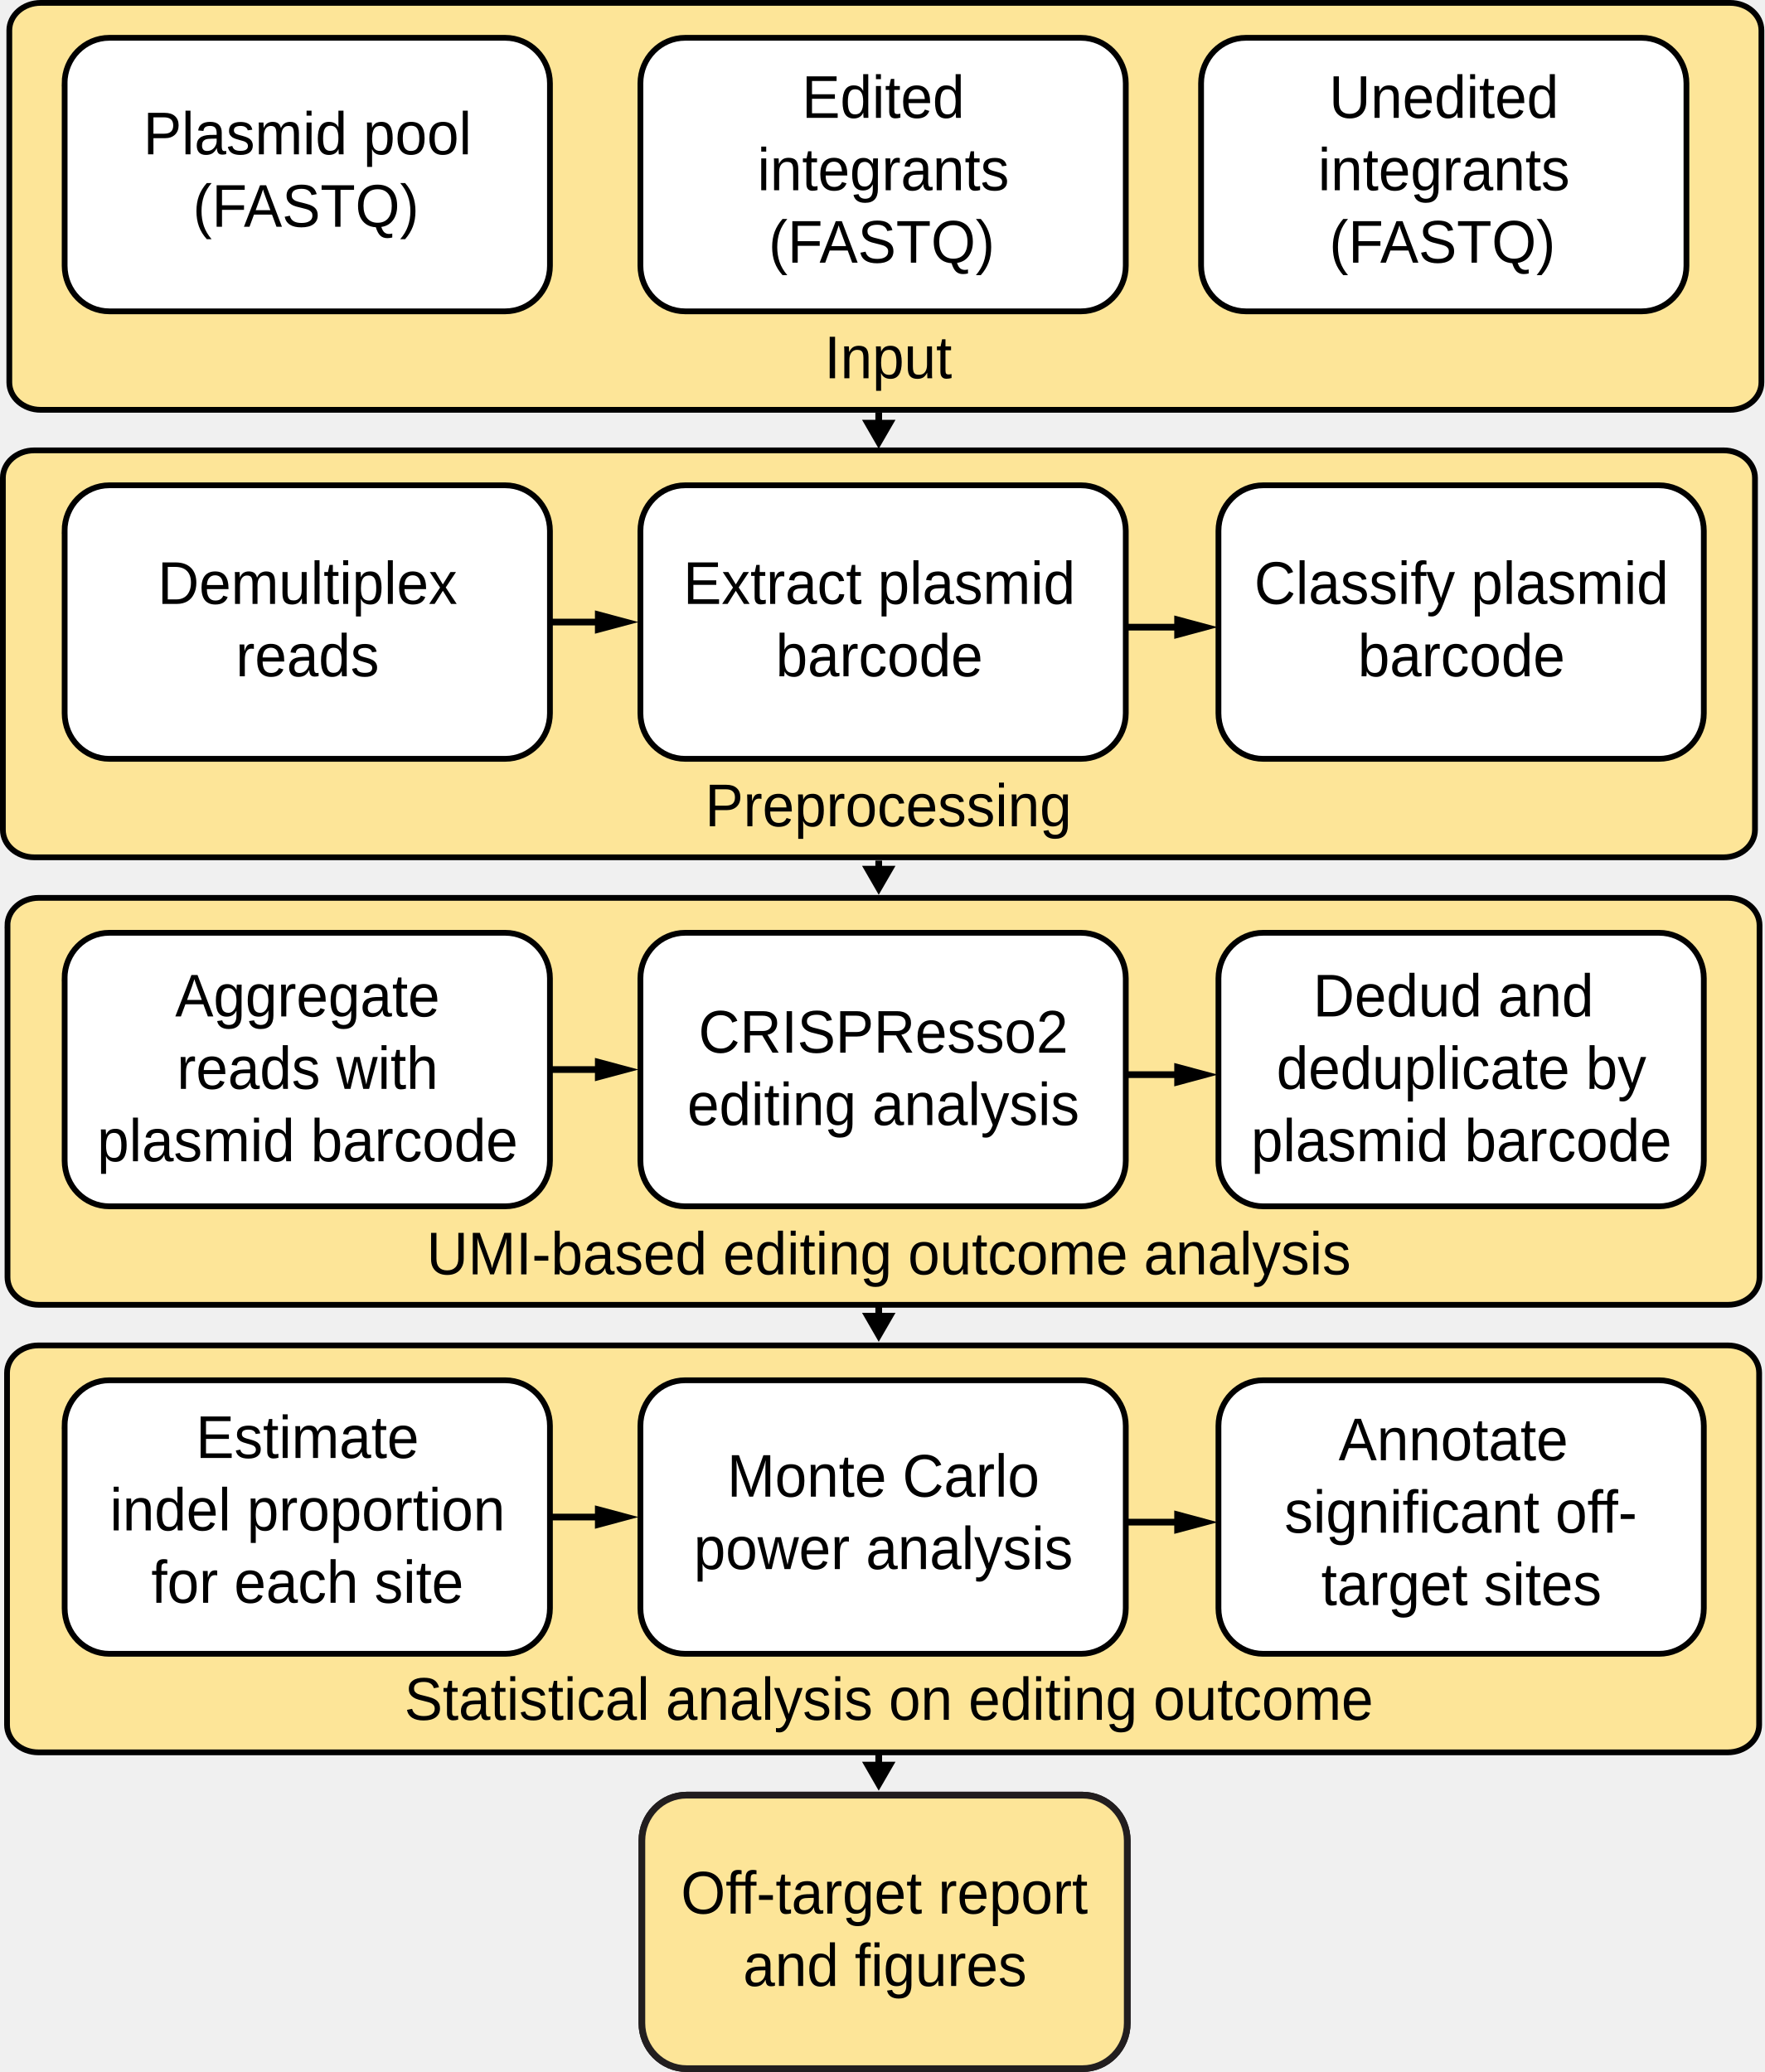
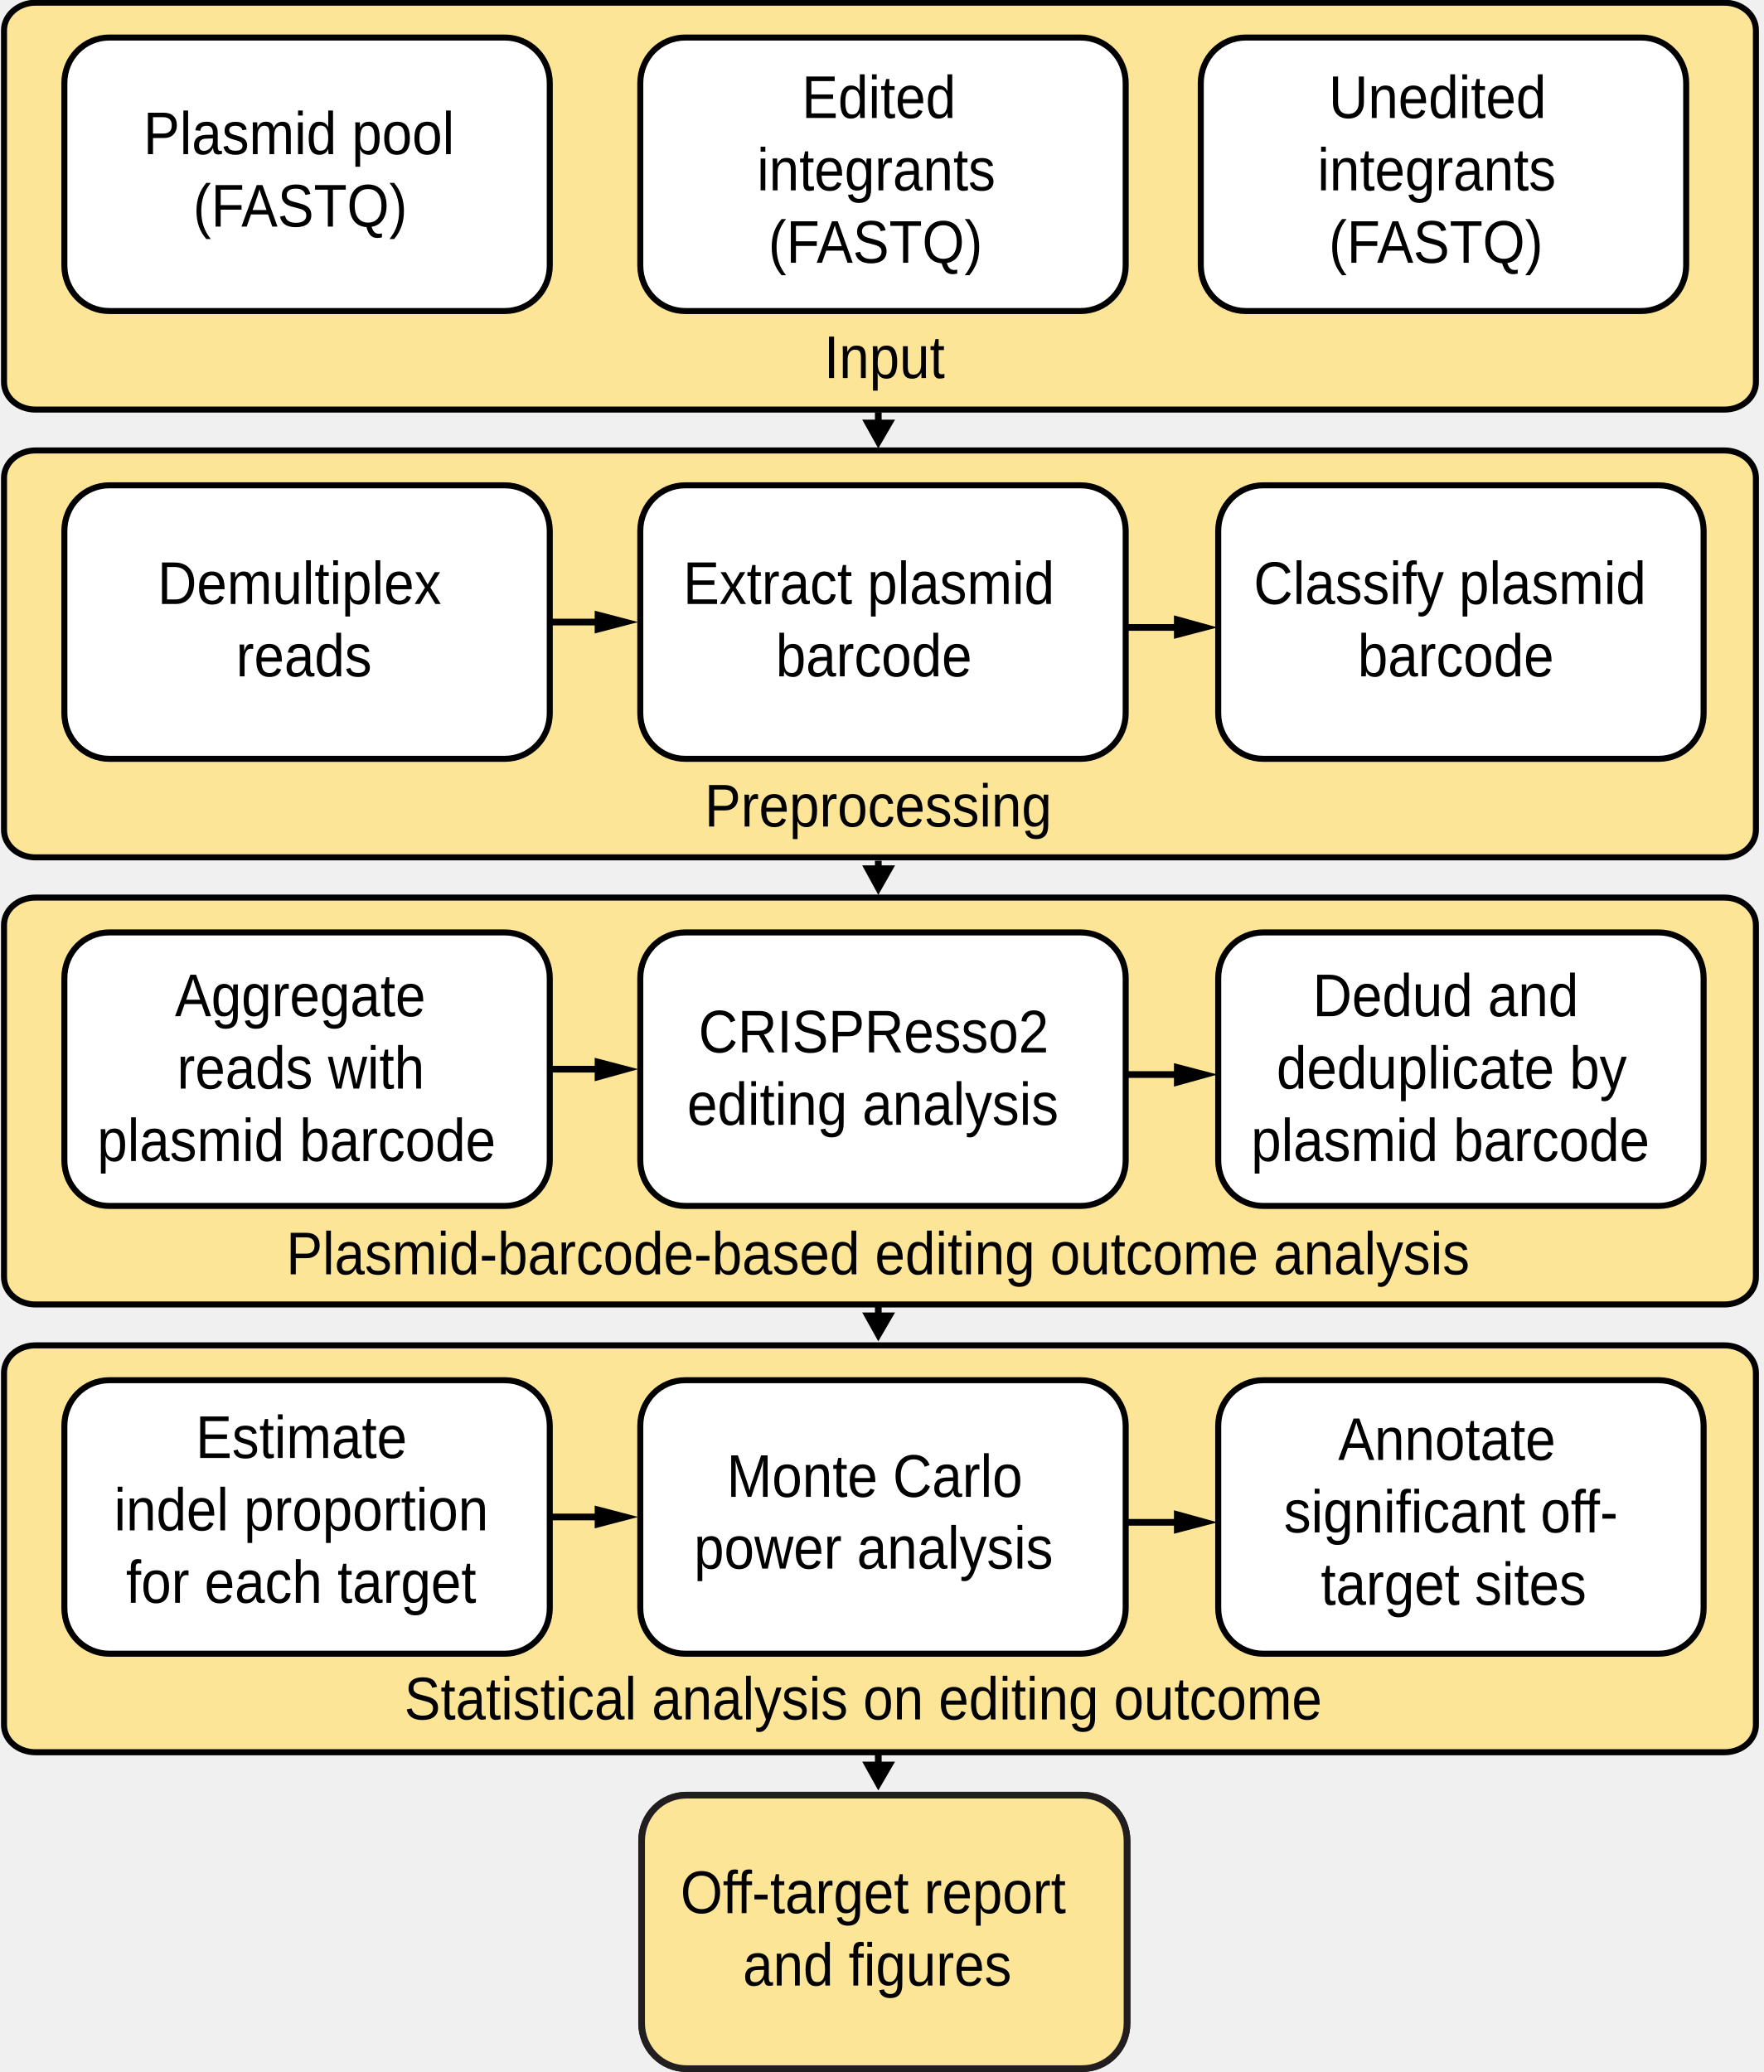
- <svg xmlns="http://www.w3.org/2000/svg" id="_图层_2" data-name="图层 2" viewBox="0 0 263.11 309.07">
+ <svg xmlns="http://www.w3.org/2000/svg" id="_图层_2" version="1.1" viewBox="0 0 263.1 309.1">
  <defs>
    <style>
-       .cls-1 {
+       .st0 {
        fill: #fff;
      }

-       .cls-1, .cls-2 {
+       .st0, .st1, .st2 {
+         stroke: #000;
+       }
+ 
+       .st0, .st2 {
        stroke-miterlimit: 8;
-         stroke-width: .86px;
-       }
- 
-       .cls-1, .cls-2, .cls-3 {
-         stroke: #000;
-       }
- 
-       .cls-2, .cls-3 {
-         fill: none;
-       }
- 
-       .cls-4, .cls-5, .cls-6 {
-         fill: #fde598;
-       }
- 
-       .cls-4, .cls-6 {
-         stroke: #221e1f;
-       }
- 
-       .cls-5, .cls-6 {
-         fill-rule: evenodd;
-       }
- 
-       .cls-3 {
-         stroke-miterlimit: 10;
-       }
- 
-       .cls-7 {
+         stroke-width: .9px;
+       }
+ 
+       .st3, .st4 {
+         isolation: isolate;
+       }
+ 
+       .st4 {
        font-family: ArialMT, Arial;
        font-size: 9px;
      }
+ 
+       .st5, .st6 {
+         stroke: #221e1f;
+       }
+ 
+       .st5, .st6, .st7 {
+         fill: #fde598;
+       }
+ 
+       .st5, .st7 {
+         fill-rule: evenodd;
+       }
+ 
+       .st1 {
+         stroke-miterlimit: 10;
+       }
+ 
+       .st1, .st2 {
+         fill: none;
+       }
    </style>
  </defs>
-   <g id="Layer_1" data-name="Layer 1">
-     <path class="cls-5" d="M1.49,138.2c0-2.26,2.09-4.09,4.66-4.09h251.23c2.57,0,4.66,1.83,4.66,4.09v52.36c0,2.26-2.09,4.09-4.66,4.09H6.14c-2.57,0-4.66-1.83-4.66-4.09v-52.36Z" />
-     <path class="cls-2" d="M1.11,138.03c0-2.26,2.09-4.1,4.67-4.1h251.94c2.58,0,4.67,1.84,4.67,4.1v52.5c0,2.26-2.09,4.1-4.67,4.1H5.79c-2.58,0-4.67-1.84-4.67-4.1v-52.5Z" />
-     <path class="cls-1" d="M9.63,145.94c0-3.76,2.99-6.8,6.67-6.8h59.04c3.68,0,6.67,3.04,6.67,6.8v27.2c0,3.76-2.99,6.8-6.67,6.8H16.31c-3.68,0-6.67-3.04-6.67-6.8v-27.2Z" />
-     <path class="cls-1" d="M95.5,145.94c0-3.76,2.99-6.8,6.67-6.8h59.04c3.68,0,6.67,3.04,6.67,6.8v27.2c0,3.76-2.99,6.8-6.67,6.8h-59.04c-3.68,0-6.67-3.04-6.67-6.8v-27.2Z" />
-     <path class="cls-1" d="M181.7,145.94c0-3.76,2.99-6.8,6.67-6.8h59.04c3.68,0,6.67,3.04,6.67,6.8v27.2c0,3.76-2.99,6.8-6.67,6.8h-59.04c-3.68,0-6.67-3.04-6.67-6.8v-27.2Z" />
-     <text class="cls-7" transform="translate(26.13 151.62) scale(.95 1)">
-       <tspan x="0" y="0">Aggregate</tspan>
-       <tspan x=".26" y="10.8">reads with</tspan>
-       <tspan x="-12.25" y="21.6">plasmid barcode</tspan>
+   <path class="st7" d="M1,138.2c0-2.3,2.1-4.1,4.7-4.1h251.2c2.6,0,4.7,1.8,4.7,4.1v52.4c0,2.3-2.1,4.1-4.7,4.1H5.6c-2.6,0-4.7-1.8-4.7-4.1v-52.4h0Z" />
+   <path class="st2" d="M.6,138c0-2.3,2.1-4.1,4.7-4.1h251.9c2.6,0,4.7,1.8,4.7,4.1v52.5c0,2.3-2.1,4.1-4.7,4.1H5.3c-2.6,0-4.7-1.8-4.7-4.1v-52.5h0Z" />
+   <path class="st0" d="M9.6,145.9c0-3.8,3-6.8,6.7-6.8h59c3.7,0,6.7,3,6.7,6.8v27.2c0,3.8-3,6.8-6.7,6.8H16.3c-3.7,0-6.7-3-6.7-6.8v-27.2h0Z" />
+   <path class="st0" d="M95.5,145.9c0-3.8,3-6.8,6.7-6.8h59c3.7,0,6.7,3,6.7,6.8v27.2c0,3.8-3,6.8-6.7,6.8h-59c-3.7,0-6.7-3-6.7-6.8v-27.2Z" />
+   <path class="st0" d="M181.7,145.9c0-3.8,3-6.8,6.7-6.8h59c3.7,0,6.7,3,6.7,6.8v27.2c0,3.8-3,6.8-6.7,6.8h-59c-3.7,0-6.7-3-6.7-6.8v-27.2Z" />
+   <g class="st3">
+     <g class="st3">
+       <text class="st4" transform="translate(26.1 151.6) scale(.9 1)">
+         <tspan x="0" y="0">Aggregate</tspan>
+       </text>
+     </g>
+     <g class="st3">
+       <text class="st4" transform="translate(26.4 162.4) scale(.9 1)">
+         <tspan x="0" y="0">reads with</tspan>
+       </text>
+     </g>
+     <g class="st3">
+       <text class="st4" transform="translate(14.5 173.2) scale(.9 1)">
+         <tspan x="0" y="0">plasmid barcode</tspan>
+       </text>
+     </g>
+   </g>
+   <g class="st3">
+     <g class="st3">
+       <text class="st4" transform="translate(104.2 157) scale(.9 1)">
+         <tspan x="0" y="0">CRISPResso2</tspan>
+       </text>
+     </g>
+     <g class="st3">
+       <text class="st4" transform="translate(102.5 167.8) scale(.9 1)">
+         <tspan x="0" y="0">editing analysis</tspan>
+       </text>
+     </g>
+   </g>
+   <g class="st3">
+     <g class="st3">
+       <text class="st4" transform="translate(195.8 151.6) scale(.9 1)">
+         <tspan x="0" y="0">Dedud and</tspan>
+       </text>
+     </g>
+     <g class="st3">
+       <text class="st4" transform="translate(190.4 162.4) scale(.9 1)">
+         <tspan x="0" y="0">deduplicate by</tspan>
+       </text>
+     </g>
+     <g class="st3">
+       <text class="st4" transform="translate(186.6 173.2) scale(.9 1)">
+         <tspan x="0" y="0">plasmid barcode</tspan>
+       </text>
+     </g>
+   </g>
+   <g>
+     <path class="st5" d="M95.7,274.6c0-3.8,3-6.8,6.7-6.8h59c3.7,0,6.7,3,6.7,6.8v27.2c0,3.8-3,6.8-6.7,6.8h-59c-3.7,0-6.7-3-6.7-6.8v-27.2Z" />
+     <path class="st6" d="M95.7,274.6c0-3.8,3-6.8,6.7-6.8h59c3.7,0,6.7,3,6.7,6.8v27.2c0,3.8-3,6.8-6.7,6.8h-59c-3.7,0-6.7-3-6.7-6.8v-27.2Z" />
+   </g>
+   <g class="st3">
+     <g class="st3">
+       <text class="st4" transform="translate(101.5 285.4) scale(.9 1)">
+         <tspan x="0" y="0">Off-target report</tspan>
+       </text>
+     </g>
+     <g class="st3">
+       <text class="st4" transform="translate(110.8 296.2) scale(.9 1)">
+         <tspan x="0" y="0">and figures</tspan>
+       </text>
+     </g>
+   </g>
+   <g class="st3">
+     <g class="st3">
+       <text class="st4" transform="translate(42.7 190.1) scale(.9 1)">
+         <tspan x="0" y="0">Plasmid-barcode-based editing outcome analysis</tspan>
+       </text>
+     </g>
+   </g>
+   <path class="st7" d="M1,71.4c0-2.3,2.1-4.1,4.7-4.1h251.2c2.6,0,4.7,1.8,4.7,4.1v52.4c0,2.3-2.1,4.1-4.7,4.1H5.7c-2.6,0-4.7-1.8-4.7-4.1v-52.4Z" />
+   <path class="st2" d="M.6,71.3c0-2.3,2.1-4.1,4.7-4.1h251.9c2.6,0,4.7,1.8,4.7,4.1v52.5c0,2.3-2.1,4.1-4.7,4.1H5.3c-2.6,0-4.7-1.8-4.7-4.1,0,0,0-52.5,0-52.5Z" />
+   <path class="st0" d="M9.6,79.2c0-3.8,3-6.8,6.7-6.8h59c3.7,0,6.7,3,6.7,6.8v27.2c0,3.8-3,6.8-6.7,6.8H16.3c-3.7,0-6.7-3-6.7-6.8v-27.2h0Z" />
+   <path class="st0" d="M95.5,79.2c0-3.8,3-6.8,6.7-6.8h59c3.7,0,6.7,3,6.7,6.8v27.2c0,3.8-3,6.8-6.7,6.8h-59c-3.7,0-6.7-3-6.7-6.8v-27.2Z" />
+   <path class="st0" d="M181.7,79.2c0-3.8,3-6.8,6.7-6.8h59c3.7,0,6.7,3,6.7,6.8v27.2c0,3.8-3,6.8-6.7,6.8h-59c-3.7,0-6.7-3-6.7-6.8v-27.2Z" />
+   <g class="st3">
+     <g class="st3">
+       <text class="st4" transform="translate(105.1 123.3) scale(.9 1)">
+         <tspan x="0" y="0">Preprocessing</tspan>
+       </text>
+     </g>
+   </g>
+   <g class="st3">
+     <g class="st3">
+       <text class="st4" transform="translate(23.5 90.1) scale(.9 1)">
+         <tspan x="0" y="0">Demultiplex</tspan>
+       </text>
+     </g>
+     <g class="st3">
+       <text class="st4" transform="translate(35.2 100.9) scale(.9 1)">
+         <tspan x="0" y="0">reads</tspan>
+       </text>
+     </g>
+   </g>
+   <g class="st3">
+     <g class="st3">
+       <text class="st4" transform="translate(101.9 90.1) scale(.9 1)">
+         <tspan x="0" y="0">Extract plasmid</tspan>
+       </text>
+     </g>
+     <g class="st3">
+       <text class="st4" transform="translate(115.7 100.9) scale(.9 1)">
+         <tspan x="0" y="0">barcode</tspan>
+       </text>
+     </g>
+   </g>
+   <g class="st3">
+     <g class="st3">
+       <text class="st4" transform="translate(187 90.1) scale(.9 1)">
+         <tspan x="0" y="0">Classify plasmid</tspan>
+       </text>
+     </g>
+     <g class="st3">
+       <text class="st4" transform="translate(202.5 100.9) scale(.9 1)">
+         <tspan x="0" y="0">barcode</tspan>
+       </text>
+     </g>
+   </g>
+   <g>
+     <path class="st7" d="M1,204.9c0-2.3,2.1-4.1,4.7-4.1h251.2c2.6,0,4.7,1.8,4.7,4.1v52.4c0,2.3-2.1,4.1-4.7,4.1H5.7c-2.6,0-4.7-1.8-4.7-4.1v-52.4Z" />
+     <path class="st2" d="M.6,204.8c0-2.3,2.1-4.1,4.7-4.1h251.9c2.6,0,4.7,1.8,4.7,4.1v52.5c0,2.3-2.1,4.1-4.7,4.1H5.3c-2.6,0-4.7-1.8-4.7-4.1v-52.5h0Z" />
+   </g>
+   <path class="st0" d="M9.6,212.7c0-3.8,3-6.8,6.7-6.8h59c3.7,0,6.7,3,6.7,6.8v27.2c0,3.8-3,6.8-6.7,6.8H16.3c-3.7,0-6.7-3-6.7-6.8v-27.2h0Z" />
+   <path class="st0" d="M95.5,212.7c0-3.8,3-6.8,6.7-6.8h59c3.7,0,6.7,3,6.7,6.8v27.2c0,3.8-3,6.8-6.7,6.8h-59c-3.7,0-6.7-3-6.7-6.8v-27.2Z" />
+   <path class="st0" d="M181.7,212.7c0-3.8,3-6.8,6.7-6.8h59c3.7,0,6.7,3,6.7,6.8v27.2c0,3.8-3,6.8-6.7,6.8h-59c-3.7,0-6.7-3-6.7-6.8v-27.2Z" />
+   <g class="st3">
+     <g class="st3">
+       <text class="st4" transform="translate(60.3 256.5) scale(.9 1)">
+         <tspan x="0" y="0">Statistical analysis on editing outcome</tspan>
+       </text>
+     </g>
+   </g>
+   <g class="st3">
+     <text class="st4" transform="translate(29.2 217.5) scale(.9 1)">
+       <tspan x="0" y="0">Estimate</tspan>
    </text>
-     <text class="cls-7" transform="translate(104.17 157.02) scale(.95 1)">
-       <tspan x="0" y="0">CRISPResso2</tspan>
-       <tspan x="-1.76" y="10.8">editing analysis</tspan>
+   </g>
+   <g class="st3">
+     <text class="st4" transform="translate(17 228.3) scale(.9 1)">
+       <tspan x="0" y="0">indel proportion</tspan>
    </text>
-     <text class="cls-7" transform="translate(195.82 151.62) scale(.95 1)">
-       <tspan x="0" y="0">Dedud and </tspan>
-       <tspan x="-5.75" y="10.8">deduplicate by</tspan>
-       <tspan x="-9.75" y="21.6">plasmid barcode</tspan>
+   </g>
+   <g class="st3">
+     <text class="st4" transform="translate(18.8 239.1) scale(.9 1)">
+       <tspan x="0" y="0">for each target</tspan>
    </text>
-     <g>
-       <path class="cls-6" d="M95.72,274.57c0-3.76,2.99-6.8,6.67-6.8h59.04c3.68,0,6.67,3.04,6.67,6.8v27.2c0,3.76-2.99,6.8-6.67,6.8h-59.04c-3.68,0-6.67-3.04-6.67-6.8v-27.2Z" />
-       <path class="cls-4" d="M95.72,274.57c0-3.76,2.99-6.8,6.67-6.8h59.04c3.68,0,6.67,3.04,6.67,6.8v27.2c0,3.76-2.99,6.8-6.67,6.8h-59.04c-3.68,0-6.67-3.04-6.67-6.8v-27.2Z" />
-     </g>
-     <text class="cls-7" transform="translate(101.55 285.44) scale(.95 1)">
-       <tspan x="0" y="0">Off-target report</tspan>
-       <tspan x="9.75" y="10.8">and figures</tspan>
-     </text>
-     <text class="cls-7" transform="translate(63.63 190.09) scale(.95 1)">
-       <tspan x="0" y="0">UMI-based editing outcome analysis</tspan>
-     </text>
-     <path class="cls-5" d="M.8,71.44c0-2.26,2.09-4.09,4.66-4.09h251.23c2.57,0,4.66,1.83,4.66,4.09v52.36c0,2.26-2.09,4.09-4.66,4.09H5.46c-2.57,0-4.66-1.83-4.66-4.09v-52.36Z" />
-     <path class="cls-2" d="M.43,71.28c0-2.26,2.09-4.1,4.67-4.1h251.94c2.58,0,4.67,1.84,4.67,4.1v52.5c0,2.26-2.09,4.1-4.67,4.1H5.1c-2.58,0-4.67-1.84-4.67-4.1v-52.5Z" />
-     <path class="cls-1" d="M9.63,79.19c0-3.76,2.99-6.8,6.67-6.8h59.04c3.68,0,6.67,3.04,6.67,6.8v27.2c0,3.76-2.99,6.8-6.67,6.8H16.31c-3.68,0-6.67-3.04-6.67-6.8v-27.2Z" />
-     <path class="cls-1" d="M95.5,79.19c0-3.76,2.99-6.8,6.67-6.8h59.04c3.68,0,6.67,3.04,6.67,6.8v27.2c0,3.76-2.99,6.8-6.67,6.8h-59.04c-3.68,0-6.67-3.04-6.67-6.8v-27.2Z" />
-     <path class="cls-1" d="M181.7,79.19c0-3.76,2.99-6.8,6.67-6.8h59.04c3.68,0,6.67,3.04,6.67,6.8v27.2c0,3.76-2.99,6.8-6.67,6.8h-59.04c-3.68,0-6.67-3.04-6.67-6.8v-27.2Z" />
-     <text class="cls-7" transform="translate(105.15 123.25) scale(.95 1)">
-       <tspan x="0" y="0">Preprocessing</tspan>
-     </text>
-     <text class="cls-7" transform="translate(23.52 90.08) scale(.95 1)">
-       <tspan x="0" y="0">Demultiplex</tspan>
-       <tspan x="12.25" y="10.8">reads</tspan>
-     </text>
-     <text class="cls-7" transform="translate(101.9 90.08) scale(.95 1)">
-       <tspan x="0" y="0">Extract plasmid</tspan>
-       <tspan x="14.5" y="10.8">barcode</tspan>
-     </text>
-     <text class="cls-7" transform="translate(187.05 90.08) scale(.95 1)">
-       <tspan x="0" y="0">Classify plasmid</tspan>
-       <tspan x="16.25" y="10.8">barcode</tspan>
-     </text>
-     <g>
-       <path class="cls-5" d="M1.42,204.95c0-2.26,2.09-4.09,4.66-4.09h251.23c2.57,0,4.66,1.83,4.66,4.09v52.36c0,2.26-2.09,4.09-4.66,4.09H6.08c-2.57,0-4.66-1.83-4.66-4.09v-52.36Z" />
-       <path class="cls-2" d="M1.05,204.79c0-2.26,2.09-4.1,4.67-4.1h251.94c2.58,0,4.67,1.84,4.67,4.1v52.5c0,2.26-2.09,4.1-4.67,4.1H5.72c-2.58,0-4.67-1.84-4.67-4.1v-52.5Z" />
-     </g>
-     <path class="cls-1" d="M9.63,212.69c0-3.76,2.99-6.8,6.67-6.8h59.04c3.68,0,6.67,3.04,6.67,6.8v27.2c0,3.76-2.99,6.8-6.67,6.8H16.31c-3.68,0-6.67-3.04-6.67-6.8v-27.2Z" />
-     <path class="cls-1" d="M95.5,212.69c0-3.76,2.99-6.8,6.67-6.8h59.04c3.68,0,6.67,3.04,6.67,6.8v27.2c0,3.76-2.99,6.8-6.67,6.8h-59.04c-3.68,0-6.67-3.04-6.67-6.8v-27.2Z" />
-     <path class="cls-1" d="M181.7,212.69c0-3.76,2.99-6.8,6.67-6.8h59.04c3.68,0,6.67,3.04,6.67,6.8v27.2c0,3.76-2.99,6.8-6.67,6.8h-59.04c-3.68,0-6.67-3.04-6.67-6.8v-27.2Z" />
-     <text class="cls-7" transform="translate(60.3 256.54) scale(.95 1)">
-       <tspan x="0" y="0">Statistical analysis on editing outcome</tspan>
-     </text>
-     <text class="cls-7" transform="translate(29.22 217.48) scale(.95 1)">
-       <tspan x="0" y="0">Estimate</tspan>
-       <tspan x="-13.52" y="10.8">indel proportion</tspan>
-       <tspan x="-7.01" y="21.6">for each site</tspan>
-     </text>
-     <text class="cls-7" transform="translate(108.44 223.25) scale(.95 1)">
-       <tspan x="0" y="0">Monte Carlo</tspan>
-       <tspan x="-5.25" y="10.8">power analysis</tspan>
-     </text>
-     <text class="cls-7" transform="translate(199.62 217.82) scale(.95 1)">
-       <tspan x="0" y="0">Annotate </tspan>
-       <tspan x="-8.5" y="10.8">significant off-</tspan>
-       <tspan x="-2.74" y="21.6">target sites</tspan>
-     </text>
-     <path class="cls-5" d="M1.76,4.69C1.76,2.43,3.85.6,6.42.6h251.23c2.57,0,4.66,1.83,4.66,4.09v52.36c0,2.26-2.09,4.09-4.66,4.09H6.42c-2.57,0-4.66-1.83-4.66-4.09V4.69Z" />
-     <path class="cls-2" d="M1.39,4.53C1.39,2.27,3.48.43,6.06.43h251.94c2.58,0,4.67,1.84,4.67,4.1v52.5c0,2.26-2.09,4.1-4.67,4.1H6.06c-2.58,0-4.67-1.84-4.67-4.1V4.53Z" />
-     <path class="cls-1" d="M9.63,12.44c0-3.76,2.99-6.8,6.67-6.8h59.04c3.68,0,6.67,3.04,6.67,6.8v27.2c0,3.76-2.99,6.8-6.67,6.8H16.31c-3.68,0-6.67-3.04-6.67-6.8V12.44Z" />
-     <path class="cls-1" d="M95.5,12.44c0-3.76,2.99-6.8,6.67-6.8h59.04c3.68,0,6.67,3.04,6.67,6.8v27.2c0,3.76-2.99,6.8-6.67,6.8h-59.04c-3.68,0-6.67-3.04-6.67-6.8V12.44Z" />
-     <path class="cls-1" d="M179.11,12.44c0-3.76,2.99-6.8,6.67-6.8h59.04c3.68,0,6.67,3.04,6.67,6.8v27.2c0,3.76-2.99,6.8-6.67,6.8h-59.04c-3.68,0-6.67-3.04-6.67-6.8V12.44Z" />
-     <text class="cls-7" transform="translate(122.94 56.42) scale(.95 1)">
-       <tspan x="0" y="0">Input</tspan>
-     </text>
-     <text class="cls-7" transform="translate(119.59 17.58) scale(.95 1)">
-       <tspan x="0" y="0">Edited</tspan>
-       <tspan x="-7" y="10.8">integrants</tspan>
-       <tspan x="-5.24" y="21.6">(FASTQ)</tspan>
-     </text>
-     <text class="cls-7" transform="translate(21.38 23.02) scale(.95 1)">
-       <tspan x="0" y="0">Plasmid pool</tspan>
-       <tspan x="7.77" y="10.8">(FASTQ)</tspan>
-     </text>
-     <text class="cls-7" transform="translate(198.21 17.58) scale(.95 1)">
-       <tspan x="0" y="0">Unedited</tspan>
-       <tspan x="-1.75" y="10.8">integrants</tspan>
-       <tspan x=".02" y="21.6">(FASTQ)</tspan>
-     </text>
-     <g>
-       <line class="cls-3" x1="131.04" y1="128.37" x2="131.04" y2="129.88" />
-       <polygon points="128.55 129.15 131.04 133.47 133.54 129.15 128.55 129.15" />
-     </g>
-     <g>
-       <line class="cls-3" x1="131.04" y1="194.75" x2="131.04" y2="196.56" />
-       <polygon points="128.55 195.83 131.04 200.15 133.54 195.83 128.55 195.83" />
-     </g>
-     <g>
-       <line class="cls-3" x1="131.04" y1="61.51" x2="131.04" y2="63.35" />
-       <polygon points="128.55 62.62 131.04 66.94 133.54 62.62 128.55 62.62" />
-     </g>
-     <g>
-       <line class="cls-3" x1="81.62" y1="92.79" x2="89.91" y2="92.79" />
-       <polygon points="88.72 94.53 95.22 92.79 88.72 91.05 88.72 94.53" />
-     </g>
-     <g>
-       <line class="cls-3" x1="81.62" y1="159.54" x2="89.91" y2="159.54" />
-       <polygon points="88.72 161.28 95.22 159.54 88.72 157.8 88.72 161.28" />
-     </g>
-     <g>
-       <line class="cls-3" x1="81.62" y1="226.29" x2="89.91" y2="226.29" />
-       <polygon points="88.72 228.04 95.22 226.29 88.72 224.55 88.72 228.04" />
-     </g>
-     <g>
-       <line class="cls-3" x1="168.01" y1="93.55" x2="176.29" y2="93.55" />
-       <polygon points="175.11 95.3 181.61 93.55 175.11 91.81 175.11 95.3" />
-     </g>
-     <g>
-       <line class="cls-3" x1="168.01" y1="160.3" x2="176.29" y2="160.3" />
-       <polygon points="175.11 162.05 181.61 160.3 175.11 158.56 175.11 162.05" />
-     </g>
-     <g>
-       <line class="cls-3" x1="168.01" y1="227.05" x2="176.29" y2="227.05" />
-       <polygon points="175.11 228.8 181.61 227.06 175.11 225.31 175.11 228.8" />
-     </g>
-     <g>
-       <line class="cls-3" x1="131.04" y1="261.71" x2="131.04" y2="263.52" />
-       <polygon points="128.55 262.79 131.04 267.11 133.54 262.79 128.55 262.79" />
-     </g>
+   </g>
+   <g class="st3">
+     <g class="st3">
+       <text class="st4" transform="translate(108.4 223.3) scale(.9 1)">
+         <tspan x="0" y="0">Monte Carlo</tspan>
+       </text>
+     </g>
+     <g class="st3">
+       <text class="st4" transform="translate(103.5 234) scale(.9 1)">
+         <tspan x="0" y="0">power analysis</tspan>
+       </text>
+     </g>
+   </g>
+   <g class="st3">
+     <g class="st3">
+       <text class="st4" transform="translate(199.6 217.8) scale(.9 1)">
+         <tspan x="0" y="0">Annotate</tspan>
+       </text>
+     </g>
+     <g class="st3">
+       <text class="st4" transform="translate(191.5 228.6) scale(.9 1)">
+         <tspan x="0" y="0">significant off-</tspan>
+       </text>
+     </g>
+     <g class="st3">
+       <text class="st4" transform="translate(197 239.4) scale(.9 1)">
+         <tspan x="0" y="0">target sites</tspan>
+       </text>
+     </g>
+   </g>
+   <path class="st7" d="M1,4.7C1,2.4,3.1.6,5.7.6h251.2c2.6,0,4.7,1.8,4.7,4.1v52.4c0,2.3-2.1,4.1-4.7,4.1H5.7c-2.6,0-4.7-1.8-4.7-4.1V4.7Z" />
+   <path class="st2" d="M.6,4.5C.6,2.3,2.7.4,5.3.4h251.9c2.6,0,4.7,1.8,4.7,4.1v52.5c0,2.3-2.1,4.1-4.7,4.1H5.3c-2.6,0-4.7-1.8-4.7-4.1,0,0,0-52.5,0-52.5Z" />
+   <path class="st0" d="M9.6,12.4c0-3.8,3-6.8,6.7-6.8h59c3.7,0,6.7,3,6.7,6.8v27.2c0,3.8-3,6.8-6.7,6.8H16.3c-3.7,0-6.7-3-6.7-6.8V12.4h0Z" />
+   <path class="st0" d="M95.5,12.4c0-3.8,3-6.8,6.7-6.8h59c3.7,0,6.7,3,6.7,6.8v27.2c0,3.8-3,6.8-6.7,6.8h-59c-3.7,0-6.7-3-6.7-6.8,0,0,0-27.2,0-27.2Z" />
+   <path class="st0" d="M179.1,12.4c0-3.8,3-6.8,6.7-6.8h59c3.7,0,6.7,3,6.7,6.8v27.2c0,3.8-3,6.8-6.7,6.8h-59c-3.7,0-6.7-3-6.7-6.8V12.4Z" />
+   <g class="st3">
+     <g class="st3">
+       <text class="st4" transform="translate(122.9 56.4) scale(.9 1)">
+         <tspan x="0" y="0">Input</tspan>
+       </text>
+     </g>
+   </g>
+   <g class="st3">
+     <g class="st3">
+       <text class="st4" transform="translate(119.6 17.6) scale(.9 1)">
+         <tspan x="0" y="0">Edited</tspan>
+       </text>
+     </g>
+     <g class="st3">
+       <text class="st4" transform="translate(112.9 28.4) scale(.9 1)">
+         <tspan x="0" y="0">integrants</tspan>
+       </text>
+     </g>
+     <g class="st3">
+       <text class="st4" transform="translate(114.6 39.2) scale(.9 1)">
+         <tspan x="0" y="0">(FASTQ)</tspan>
+       </text>
+     </g>
+   </g>
+   <g class="st3">
+     <g class="st3">
+       <text class="st4" transform="translate(21.4 23) scale(.9 1)">
+         <tspan x="0" y="0">Plasmid pool</tspan>
+       </text>
+     </g>
+     <g class="st3">
+       <text class="st4" transform="translate(28.8 33.8) scale(.9 1)">
+         <tspan x="0" y="0">(FASTQ)</tspan>
+       </text>
+     </g>
+   </g>
+   <g class="st3">
+     <g class="st3">
+       <text class="st4" transform="translate(198.2 17.6) scale(.9 1)">
+         <tspan x="0" y="0">Unedited</tspan>
+       </text>
+     </g>
+     <g class="st3">
+       <text class="st4" transform="translate(196.5 28.4) scale(.9 1)">
+         <tspan x="0" y="0">integrants</tspan>
+       </text>
+     </g>
+     <g class="st3">
+       <text class="st4" transform="translate(198.2 39.2) scale(.9 1)">
+         <tspan x="0" y="0">(FASTQ)</tspan>
+       </text>
+     </g>
+   </g>
+   <g>
+     <line class="st1" x1="131" y1="128.4" x2="131" y2="129.9" />
+     <polygon points="128.6 129.1 131 133.5 133.5 129.1 128.6 129.1" />
+   </g>
+   <g>
+     <line class="st1" x1="131" y1="194.8" x2="131" y2="196.6" />
+     <polygon points="128.6 195.8 131 200.1 133.5 195.8 128.6 195.8" />
+   </g>
+   <g>
+     <line class="st1" x1="131" y1="61.5" x2="131" y2="63.3" />
+     <polygon points="128.6 62.6 131 66.9 133.5 62.6 128.6 62.6" />
+   </g>
+   <g>
+     <line class="st1" x1="81.6" y1="92.8" x2="89.9" y2="92.8" />
+     <polygon points="88.7 94.5 95.2 92.8 88.7 91.1 88.7 94.5" />
+   </g>
+   <g>
+     <line class="st1" x1="81.6" y1="159.5" x2="89.9" y2="159.5" />
+     <polygon points="88.7 161.3 95.2 159.5 88.7 157.8 88.7 161.3" />
+   </g>
+   <g>
+     <line class="st1" x1="81.6" y1="226.3" x2="89.9" y2="226.3" />
+     <polygon points="88.7 228 95.2 226.3 88.7 224.6 88.7 228" />
+   </g>
+   <g>
+     <line class="st1" x1="168" y1="93.6" x2="176.3" y2="93.6" />
+     <polygon points="175.1 95.3 181.6 93.6 175.1 91.8 175.1 95.3" />
+   </g>
+   <g>
+     <line class="st1" x1="168" y1="160.3" x2="176.3" y2="160.3" />
+     <polygon points="175.1 162.1 181.6 160.3 175.1 158.6 175.1 162.1" />
+   </g>
+   <g>
+     <line class="st1" x1="168" y1="227.1" x2="176.3" y2="227.1" />
+     <polygon points="175.1 228.8 181.6 227.1 175.1 225.3 175.1 228.8" />
+   </g>
+   <g>
+     <line class="st1" x1="131" y1="261.7" x2="131" y2="263.5" />
+     <polygon points="128.6 262.8 131 267.1 133.5 262.8 128.6 262.8" />
  </g>
</svg>
